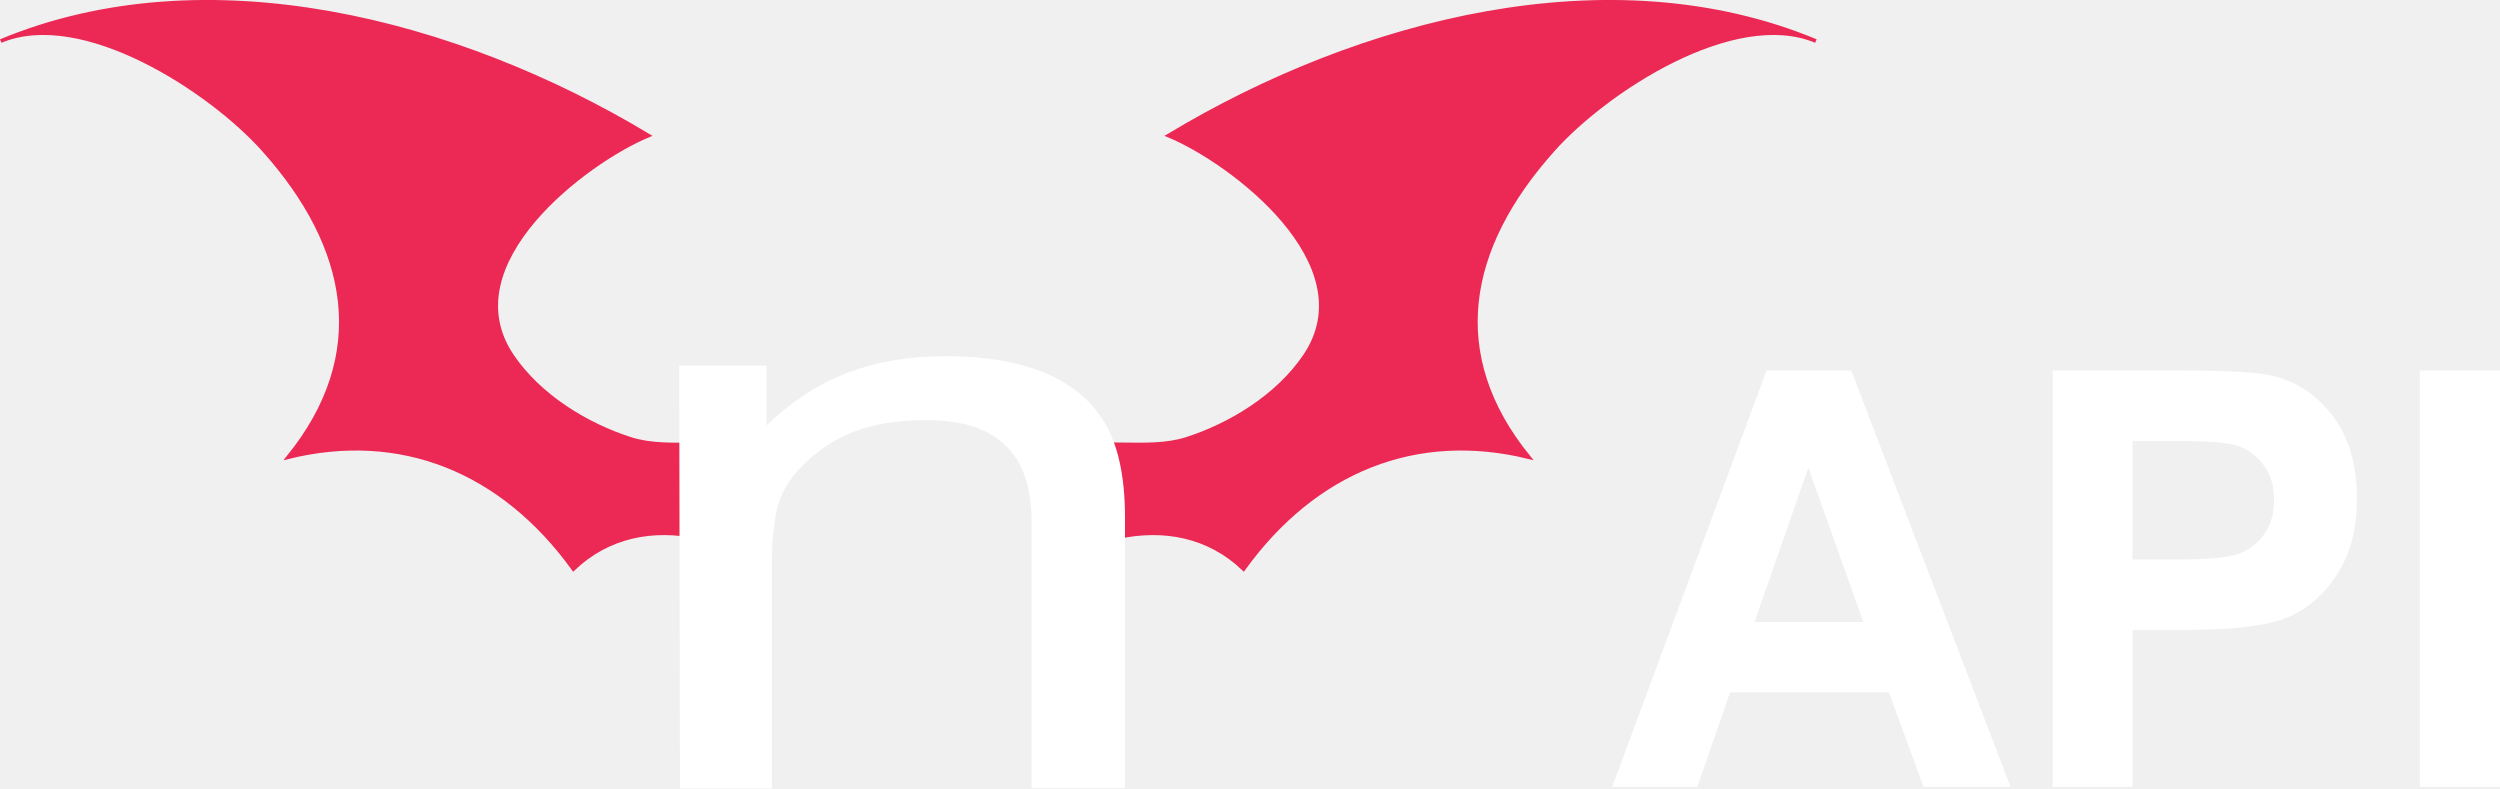
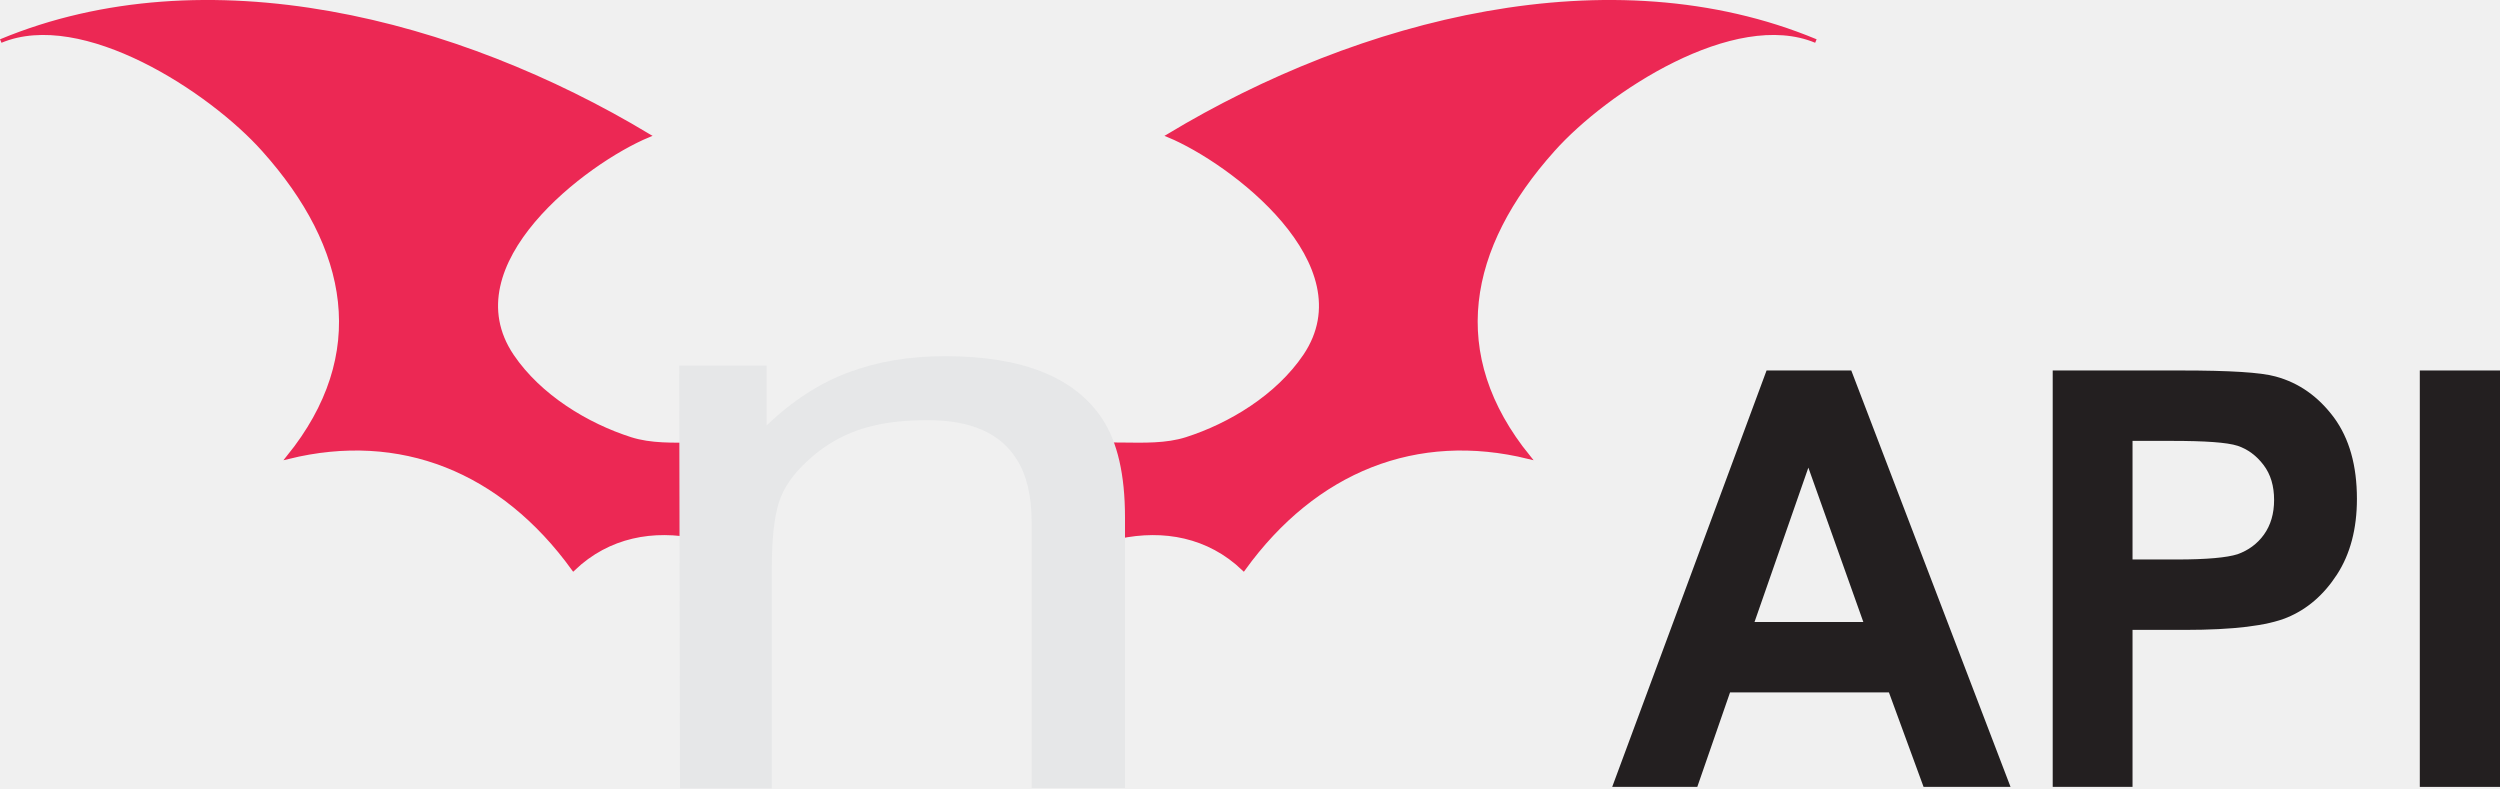
<svg xmlns="http://www.w3.org/2000/svg" version="1.1" id="Layer_1" x="0px" y="0px" viewBox="0 0 664 209.3" style="enable-background:new 0 0 664 209.3;" xml:space="preserve">
  <style type="text/css">
	.st0{fill:#EC2854;stroke:#EC2854;stroke-miterlimit:10;}
- 	.st1{fill:#FFFFFF;}
+ 	.st1{fill:#E6E7E8;}
	.st2{enable-background:new    ;}
+ 	.st3{fill:#231F20;}
</style>
  <path class="st0" d="M172.2,36c-16.6,6.9-52.7,34-36.2,58.5c7.3,10.8,19.9,18.4,31.5,22.1c10.7,3.4,23.9-0.8,33.7,3.7  c-2.1,5.1-9.5,23.7-15.8,22.3c-11.8-2.5-23.8-0.4-33.1,8.5c-19-26.3-46-37-75.7-29.7c22-27.2,16.6-55.7-6.6-81.6  C56,24.1,22,1.8,0.2,10.9C54.8-11.8,121.3,5.4,172.2,36C163.4,39.7,168.6,33.9,172.2,36L172.2,36z M310.4,36  c16.6,6.9,52.7,34,36.2,58.5c-7.3,10.8-19.9,18.4-31.5,22.1c-10.7,3.4-23.9-0.8-33.7,3.7c2.1,5.1,9.5,23.7,15.8,22.3  c11.8-2.5,23.8-0.4,33.1,8.5c19-26.3,46-37,75.7-29.7c-22.1-27.2-16.7-55.7,6.5-81.6c14-15.7,48-38,69.8-28.9  C427.8-11.8,361.2,5.4,310.4,36C319.2,39.7,314,33.9,310.4,36z" />
  <path class="st1" d="M180.4,97.1h23.2V113c6.9-6.6,14.2-11.3,21.8-14.1c7.7-2.9,16.2-4.3,25.6-4.3c20.6,0,34.5,5.6,41.8,16.7  c4,6.1,6,14.8,6,26.1v71.9H274v-70.7c0-6.8-1.3-12.4-3.9-16.5c-4.3-7-12.2-10.5-23.6-10.5c-5.8,0-10.5,0.5-14.2,1.4  c-6.7,1.5-12.6,4.6-17.6,9.2c-4.1,3.7-6.7,7.5-7.9,11.5s-1.8,9.6-1.8,16.9v58.8h-24.4L180.4,97.1L180.4,97.1z" />
  <g class="st2">
-     <path class="st1" d="M534,209h-23.1l-9.2-25.1h-42.2l-8.7,25.1h-22.6l41-110.6h22.5L534,209z M494.9,165.2l-14.6-41l-14.3,41H494.9   z" />
-     <path class="st1" d="M545.2,209V98.4h34.2c12.7,0,21.1,0.5,25,1.6c6.3,1.7,11.4,5.4,15.5,10.9c4.1,5.6,6.1,12.8,6.1,21.6   c0,8-1.8,14.7-5.3,20.1c-3.5,5.4-7.9,9.2-13.2,11.4c-5.3,2.2-14.3,3.3-27.2,3.3h-13.9V209H545.2z M566.4,117.1v31.5h11.8   c7.9,0,13.3-0.5,16.1-1.4c2.8-1,5.2-2.7,7-5.2c1.8-2.5,2.7-5.6,2.7-9.2c0-3.7-0.9-6.8-2.8-9.3c-1.9-2.5-4.2-4.2-6.9-5.1   c-2.8-0.9-8.6-1.3-17.5-1.3H566.4z" />
-     <path class="st1" d="M642.7,209V98.4H664V209H642.7z" />
+     <path class="st3" d="M534,209h-23.1l-9.2-25.1h-42.2l-8.7,25.1h-22.6l41-110.6h22.5L534,209z M494.9,165.2l-14.6-41l-14.3,41H494.9   z" />
+     <path class="st3" d="M545.2,209V98.4h34.2c12.7,0,21.1,0.5,25,1.6c6.3,1.7,11.4,5.4,15.5,10.9c4.1,5.6,6.1,12.8,6.1,21.6   c0,8-1.8,14.7-5.3,20.1c-3.5,5.4-7.9,9.2-13.2,11.4s-14.3,3.3-27.2,3.3h-13.9V209H545.2z M566.4,117.1v31.5h11.8   c7.9,0,13.3-0.5,16.1-1.4c2.8-1,5.2-2.7,7-5.2s2.7-5.6,2.7-9.2c0-3.7-0.9-6.8-2.8-9.3c-1.9-2.5-4.2-4.2-6.9-5.1   c-2.8-0.9-8.6-1.3-17.5-1.3L566.4,117.1L566.4,117.1z" />
+     <path class="st3" d="M642.7,209V98.4H664V209H642.7z" />
  </g>
</svg>
